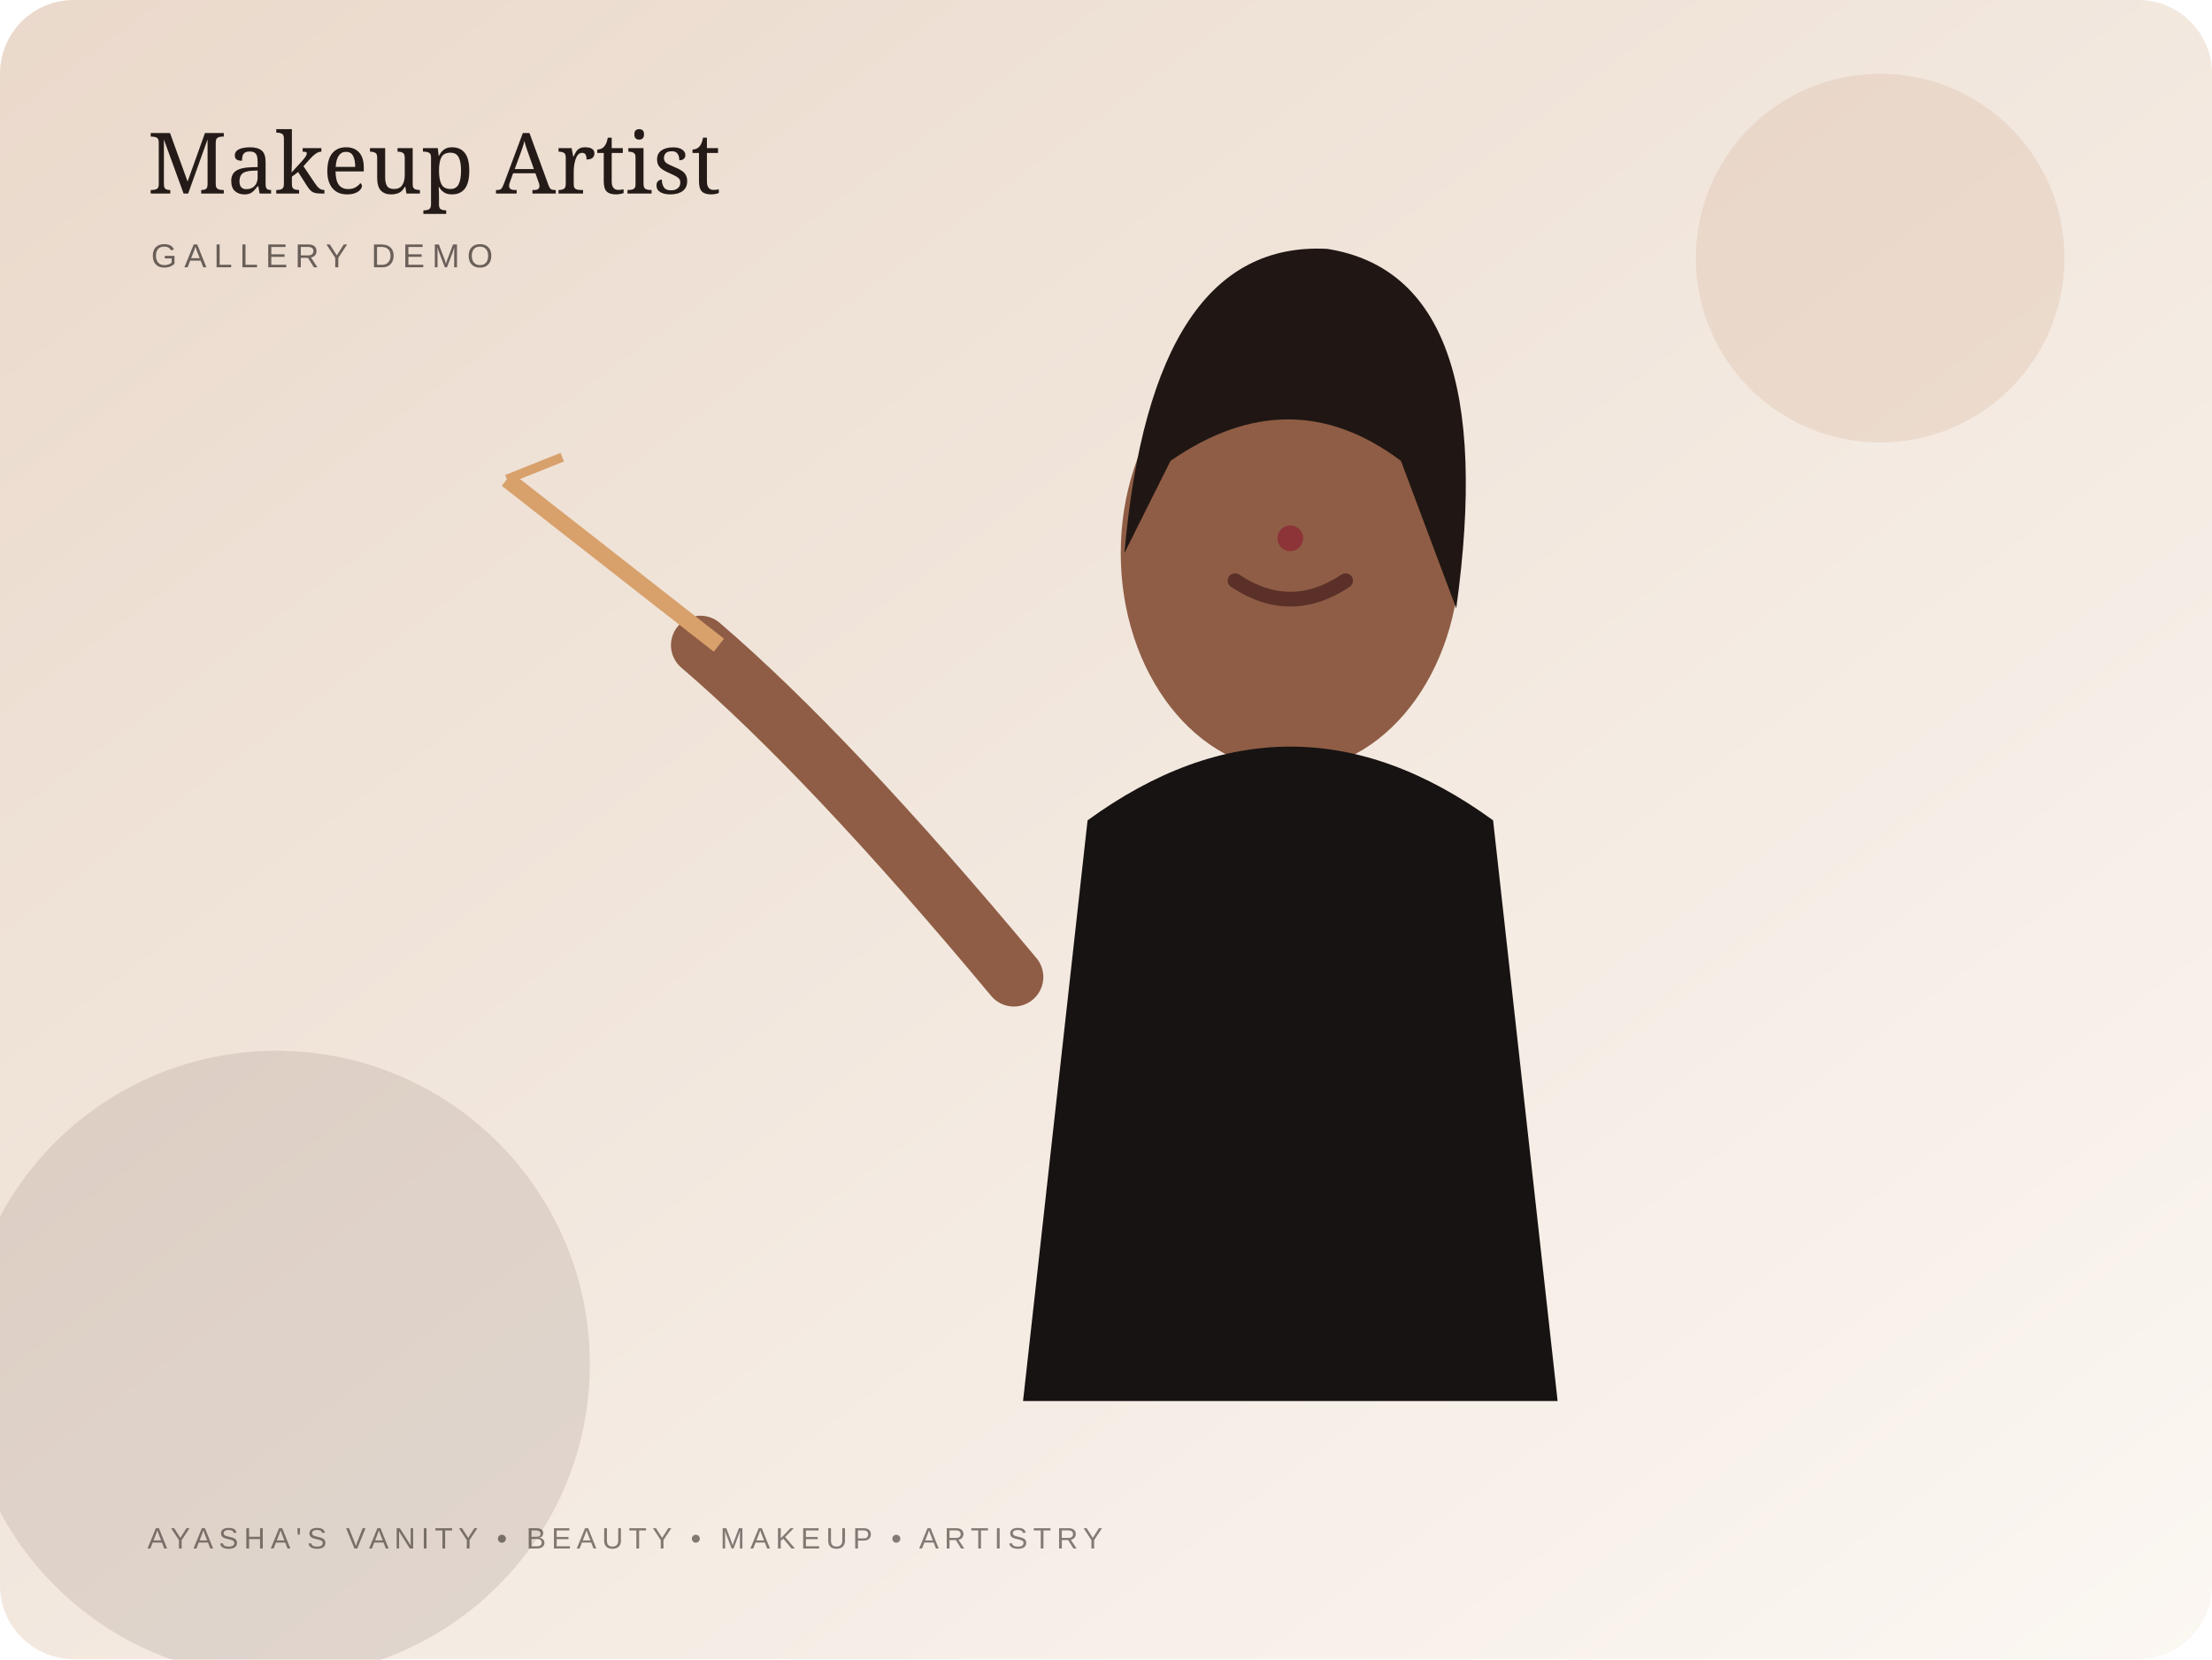
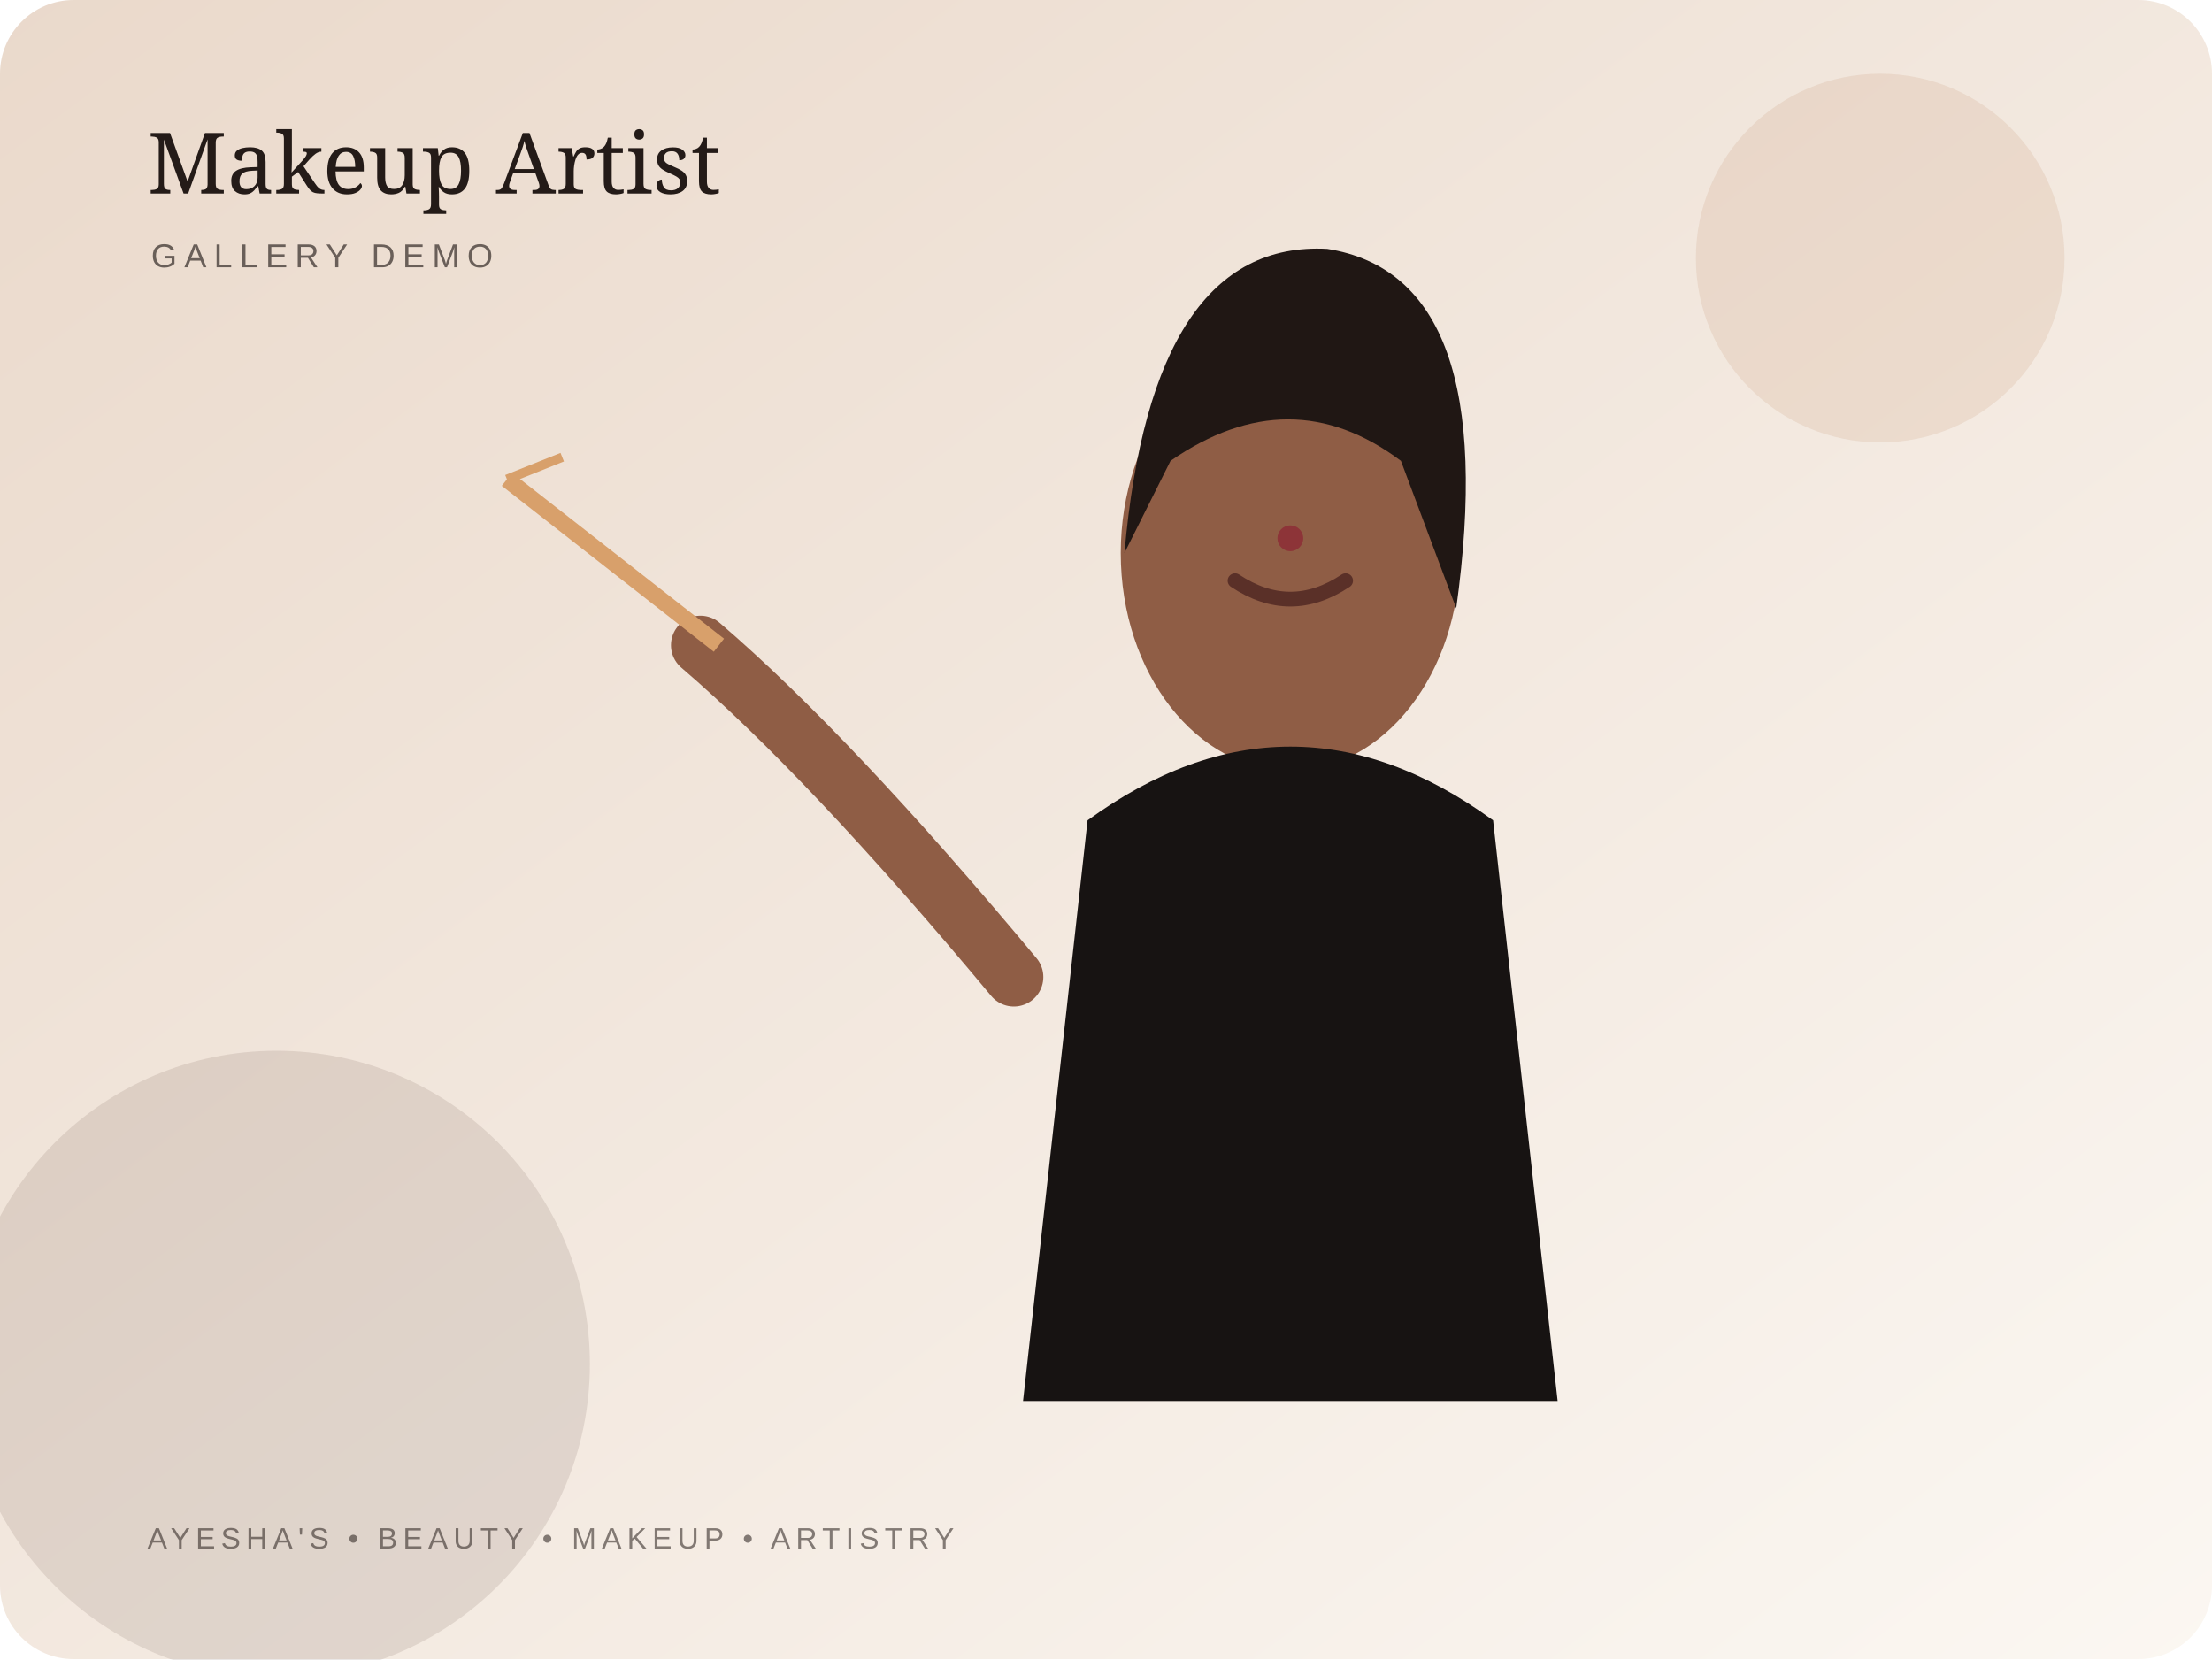
<svg xmlns="http://www.w3.org/2000/svg" width="1200" height="900" viewBox="0 0 1200 900">
  <defs>
    <linearGradient id="g" x1="0" x2="1" y1="0" y2="1">
      <stop stop-color="#ead9cb" />
      <stop offset="1" stop-color="#fbf7f2" />
    </linearGradient>
  </defs>
  <rect width="1200" height="900" rx="40" fill="url(#g)" />
  <circle cx="1020" cy="140" r="100" fill="#b47a50" opacity=".14" />
  <circle cx="150" cy="740" r="170" fill="#4d3027" opacity=".12" />
  <g>
    <ellipse cx="700" cy="300" rx="92" ry="118" fill="#8f5d45" />
    <path d="M610 300 Q625 130 720 135 Q815 150 790 330 L760 250 Q700 205 635 250Z" fill="#201714" />
    <path d="M670 315 Q700 335 730 315" fill="none" stroke="#5a3028" stroke-width="8" stroke-linecap="round" />
    <circle cx="700" cy="292" r="7" fill="#8d3438" />
    <path d="M590 445 Q700 365 810 445 L845 760 L555 760Z" fill="#171312" />
    <path d="M550 530 Q450 410 380 350" stroke="#8f5d45" stroke-width="32" stroke-linecap="round" />
    <path d="M390 350 L275 260" stroke="#d8a06b" stroke-width="9" />
    <path d="M275 260 L305 248" stroke="#d8a06b" stroke-width="5" />
  </g>
  <text x="80" y="105" font-family="Georgia,serif" font-size="46" fill="#241b18">Makeup Artist</text>
  <text x="82" y="145" font-family="Arial,sans-serif" font-size="18" letter-spacing="4" fill="#241b18" opacity=".65">GALLERY DEMO</text>
-   <text x="80" y="840" font-family="Arial,sans-serif" font-size="16" letter-spacing="3" fill="#241b18" opacity=".55">AYASHA'S VANITY • BEAUTY • MAKEUP • ARTISTRY</text>
+   <text x="80" y="840" font-family="Arial,sans-serif" font-size="16" letter-spacing="3" fill="#241b18" opacity=".55">AYESHA'S • BEAUTY • MAKEUP • ARTISTRY</text>
</svg>
